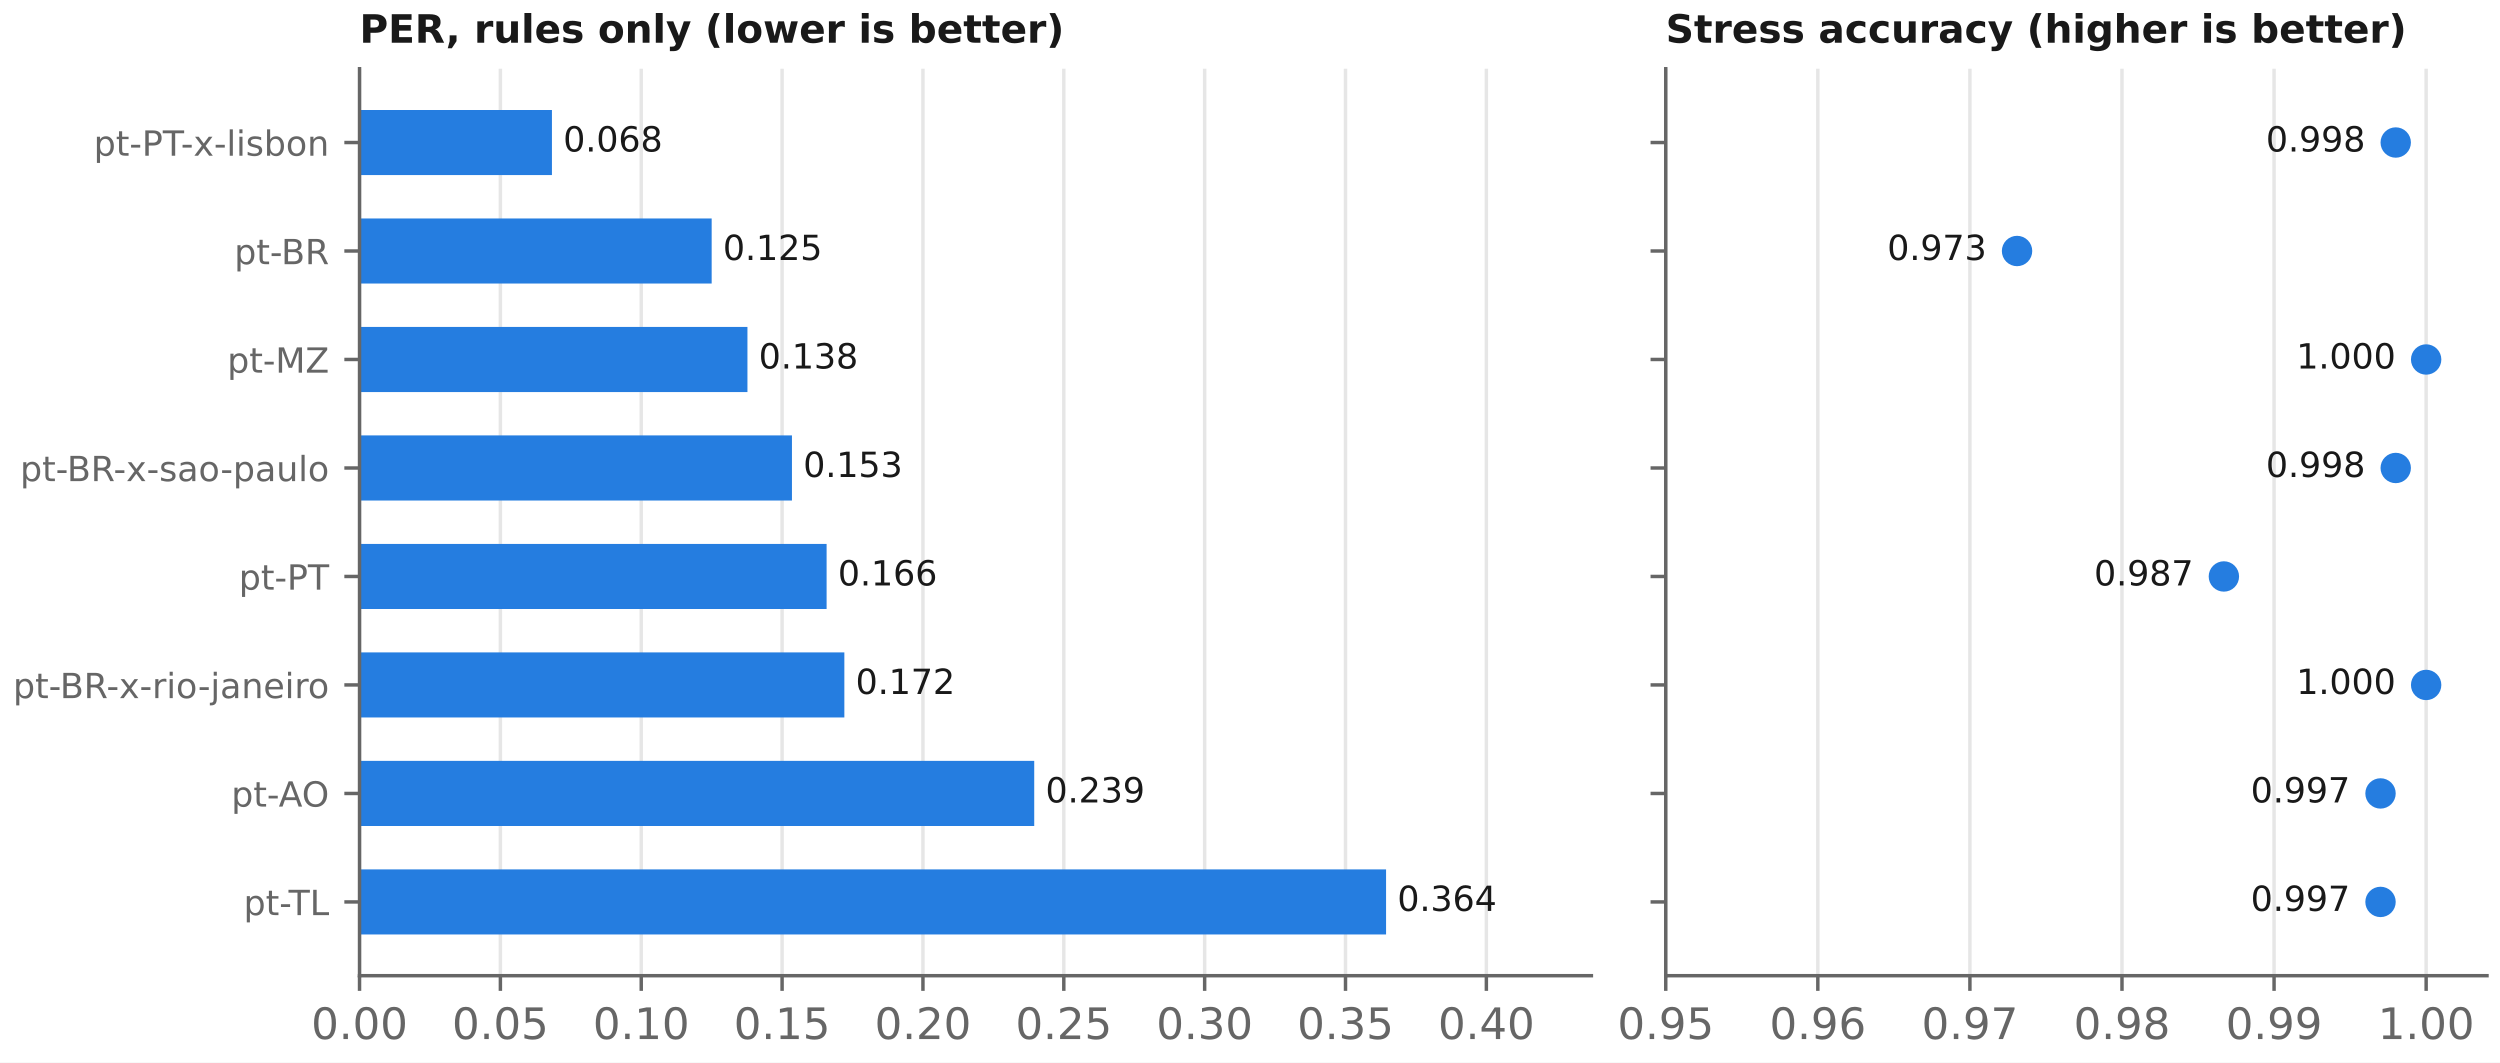
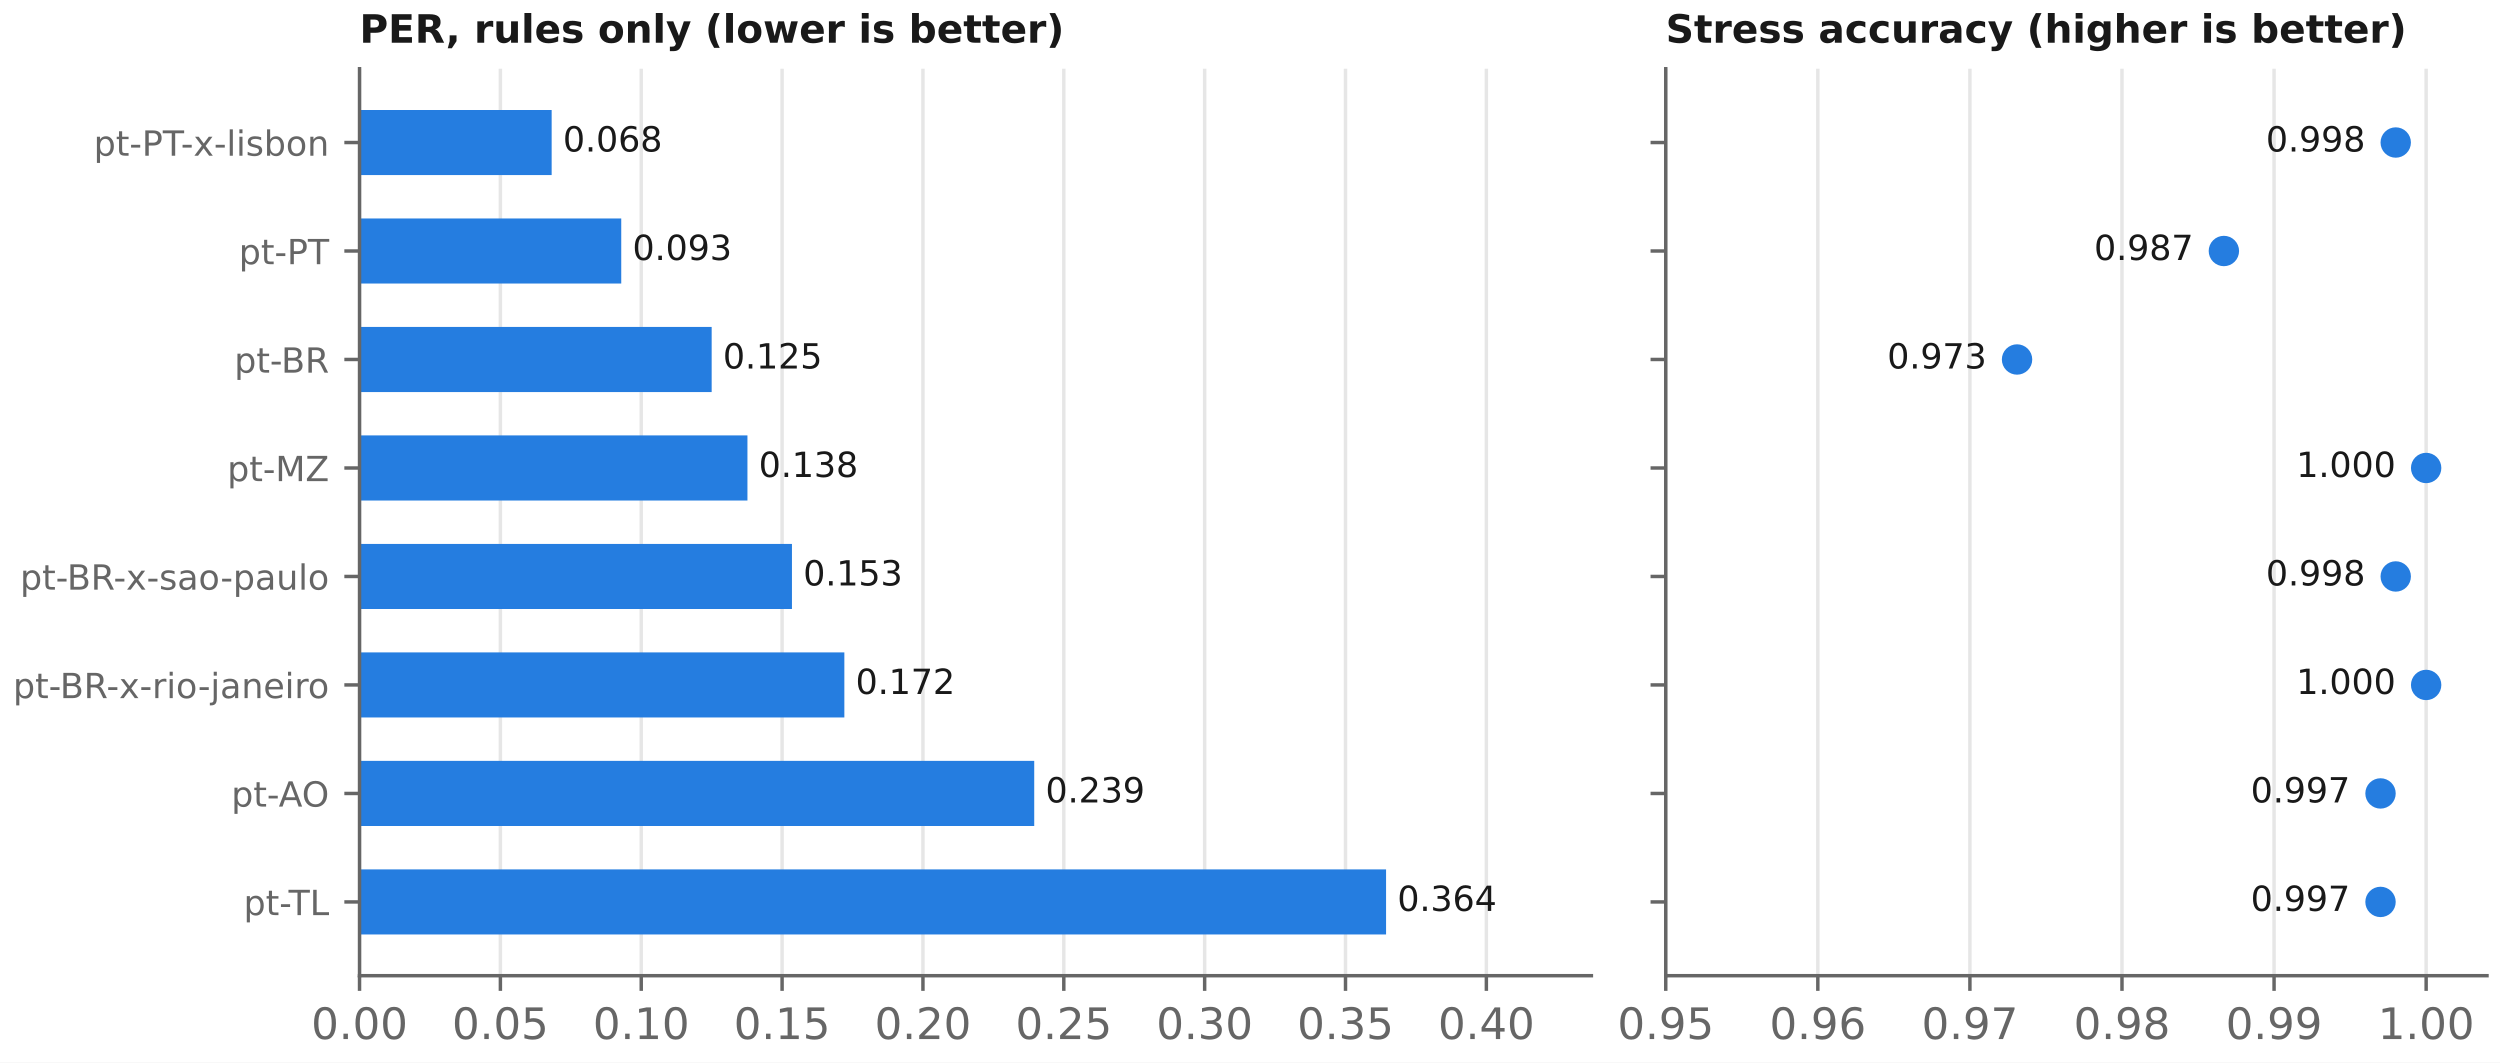
<svg xmlns="http://www.w3.org/2000/svg" xmlns:xlink="http://www.w3.org/1999/xlink" width="576pt" height="244.8pt" viewBox="0 0 576 244.8" version="1.1">
  <defs>
    <style type="text/css">*{stroke-linejoin: round; stroke-linecap: butt}</style>
  </defs>
  <g id="figure_1">
    <g id="patch_1">
      <path d="M 0 244.8  L 576 244.8  L 576 0  L 0 0  z " style="fill: #ffffff" />
    </g>
    <g id="axes_1">
      <g id="patch_2">
        <path d="M 82.836 224.8  L 366.654 224.8  L 366.654 15.839  L 82.836 15.839  z " style="fill: #ffffff" />
      </g>
      <g id="matplotlib.axis_1">
        <g id="xtick_1">
          <g id="line2d_1">
            <path d="M 82.836 224.8  L 82.836 15.839  " clip-path="url(#pa067309604)" style="fill: none; stroke: #e6e6e6; stroke-width: 0.8; stroke-linecap: square" />
          </g>
          <g id="line2d_2">
            <defs>
              <path id="m0db574f044" d="M 0 0  L 0 3.5  " style="stroke: #666666; stroke-width: 0.8" />
            </defs>
            <g>
              <use xlink:href="#m0db574f044" x="82.836" y="224.8" style="fill: #666666; stroke: #666666; stroke-width: 0.8" />
            </g>
          </g>
          <g id="text_1">
            <text style="font-size: 10px; font-family: 'DejaVu Sans', 'Bitstream Vera Sans', 'Computer Modern Sans Serif', 'Lucida Grande', 'Verdana', 'Geneva', 'Lucid', 'Arial', 'Helvetica', 'Avant Garde', sans-serif; text-anchor: middle; fill: #666666" x="82.836" y="239.397" transform="rotate(-0 82.83649 239.3974)">0.00</text>
          </g>
        </g>
        <g id="xtick_2">
          <g id="line2d_3">
            <path d="M 115.289 224.8  L 115.289 15.839  " clip-path="url(#pa067309604)" style="fill: none; stroke: #e6e6e6; stroke-width: 0.8; stroke-linecap: square" />
          </g>
          <g id="line2d_4">
            <g>
              <use xlink:href="#m0db574f044" x="115.289" y="224.8" style="fill: #666666; stroke: #666666; stroke-width: 0.8" />
            </g>
          </g>
          <g id="text_2">
            <text style="font-size: 10px; font-family: 'DejaVu Sans', 'Bitstream Vera Sans', 'Computer Modern Sans Serif', 'Lucida Grande', 'Verdana', 'Geneva', 'Lucid', 'Arial', 'Helvetica', 'Avant Garde', sans-serif; text-anchor: middle; fill: #666666" x="115.289" y="239.397" transform="rotate(-0 115.2892 239.3974)">0.05</text>
          </g>
        </g>
        <g id="xtick_3">
          <g id="line2d_5">
            <path d="M 147.742 224.8  L 147.742 15.839  " clip-path="url(#pa067309604)" style="fill: none; stroke: #e6e6e6; stroke-width: 0.8; stroke-linecap: square" />
          </g>
          <g id="line2d_6">
            <g>
              <use xlink:href="#m0db574f044" x="147.742" y="224.8" style="fill: #666666; stroke: #666666; stroke-width: 0.8" />
            </g>
          </g>
          <g id="text_3">
            <text style="font-size: 10px; font-family: 'DejaVu Sans', 'Bitstream Vera Sans', 'Computer Modern Sans Serif', 'Lucida Grande', 'Verdana', 'Geneva', 'Lucid', 'Arial', 'Helvetica', 'Avant Garde', sans-serif; text-anchor: middle; fill: #666666" x="147.742" y="239.397" transform="rotate(-0 147.7418 239.3974)">0.10</text>
          </g>
        </g>
        <g id="xtick_4">
          <g id="line2d_7">
            <path d="M 180.194 224.8  L 180.194 15.839  " clip-path="url(#pa067309604)" style="fill: none; stroke: #e6e6e6; stroke-width: 0.8; stroke-linecap: square" />
          </g>
          <g id="line2d_8">
            <g>
              <use xlink:href="#m0db574f044" x="180.194" y="224.8" style="fill: #666666; stroke: #666666; stroke-width: 0.8" />
            </g>
          </g>
          <g id="text_4">
            <text style="font-size: 10px; font-family: 'DejaVu Sans', 'Bitstream Vera Sans', 'Computer Modern Sans Serif', 'Lucida Grande', 'Verdana', 'Geneva', 'Lucid', 'Arial', 'Helvetica', 'Avant Garde', sans-serif; text-anchor: middle; fill: #666666" x="180.194" y="239.397" transform="rotate(-0 180.1945 239.3974)">0.15</text>
          </g>
        </g>
        <g id="xtick_5">
          <g id="line2d_9">
            <path d="M 212.647 224.8  L 212.647 15.839  " clip-path="url(#pa067309604)" style="fill: none; stroke: #e6e6e6; stroke-width: 0.8; stroke-linecap: square" />
          </g>
          <g id="line2d_10">
            <g>
              <use xlink:href="#m0db574f044" x="212.647" y="224.8" style="fill: #666666; stroke: #666666; stroke-width: 0.8" />
            </g>
          </g>
          <g id="text_5">
            <text style="font-size: 10px; font-family: 'DejaVu Sans', 'Bitstream Vera Sans', 'Computer Modern Sans Serif', 'Lucida Grande', 'Verdana', 'Geneva', 'Lucid', 'Arial', 'Helvetica', 'Avant Garde', sans-serif; text-anchor: middle; fill: #666666" x="212.647" y="239.397" transform="rotate(-0 212.6471 239.3974)">0.20</text>
          </g>
        </g>
        <g id="xtick_6">
          <g id="line2d_11">
            <path d="M 245.1 224.8  L 245.1 15.839  " clip-path="url(#pa067309604)" style="fill: none; stroke: #e6e6e6; stroke-width: 0.8; stroke-linecap: square" />
          </g>
          <g id="line2d_12">
            <g>
              <use xlink:href="#m0db574f044" x="245.1" y="224.8" style="fill: #666666; stroke: #666666; stroke-width: 0.8" />
            </g>
          </g>
          <g id="text_6">
            <text style="font-size: 10px; font-family: 'DejaVu Sans', 'Bitstream Vera Sans', 'Computer Modern Sans Serif', 'Lucida Grande', 'Verdana', 'Geneva', 'Lucid', 'Arial', 'Helvetica', 'Avant Garde', sans-serif; text-anchor: middle; fill: #666666" x="245.1" y="239.397" transform="rotate(-0 245.0998 239.3974)">0.25</text>
          </g>
        </g>
        <g id="xtick_7">
          <g id="line2d_13">
            <path d="M 277.552 224.8  L 277.552 15.839  " clip-path="url(#pa067309604)" style="fill: none; stroke: #e6e6e6; stroke-width: 0.8; stroke-linecap: square" />
          </g>
          <g id="line2d_14">
            <g>
              <use xlink:href="#m0db574f044" x="277.552" y="224.8" style="fill: #666666; stroke: #666666; stroke-width: 0.8" />
            </g>
          </g>
          <g id="text_7">
            <text style="font-size: 10px; font-family: 'DejaVu Sans', 'Bitstream Vera Sans', 'Computer Modern Sans Serif', 'Lucida Grande', 'Verdana', 'Geneva', 'Lucid', 'Arial', 'Helvetica', 'Avant Garde', sans-serif; text-anchor: middle; fill: #666666" x="277.552" y="239.397" transform="rotate(-0 277.5525 239.3974)">0.30</text>
          </g>
        </g>
        <g id="xtick_8">
          <g id="line2d_15">
            <path d="M 310.005 224.8  L 310.005 15.839  " clip-path="url(#pa067309604)" style="fill: none; stroke: #e6e6e6; stroke-width: 0.8; stroke-linecap: square" />
          </g>
          <g id="line2d_16">
            <g>
              <use xlink:href="#m0db574f044" x="310.005" y="224.8" style="fill: #666666; stroke: #666666; stroke-width: 0.8" />
            </g>
          </g>
          <g id="text_8">
            <text style="font-size: 10px; font-family: 'DejaVu Sans', 'Bitstream Vera Sans', 'Computer Modern Sans Serif', 'Lucida Grande', 'Verdana', 'Geneva', 'Lucid', 'Arial', 'Helvetica', 'Avant Garde', sans-serif; text-anchor: middle; fill: #666666" x="310.005" y="239.397" transform="rotate(-0 310.0051 239.3974)">0.35</text>
          </g>
        </g>
        <g id="xtick_9">
          <g id="line2d_17">
            <path d="M 342.458 224.8  L 342.458 15.839  " clip-path="url(#pa067309604)" style="fill: none; stroke: #e6e6e6; stroke-width: 0.8; stroke-linecap: square" />
          </g>
          <g id="line2d_18">
            <g>
              <use xlink:href="#m0db574f044" x="342.458" y="224.8" style="fill: #666666; stroke: #666666; stroke-width: 0.8" />
            </g>
          </g>
          <g id="text_9">
            <text style="font-size: 10px; font-family: 'DejaVu Sans', 'Bitstream Vera Sans', 'Computer Modern Sans Serif', 'Lucida Grande', 'Verdana', 'Geneva', 'Lucid', 'Arial', 'Helvetica', 'Avant Garde', sans-serif; text-anchor: middle; fill: #666666" x="342.458" y="239.397" transform="rotate(-0 342.4578 239.3974)">0.40</text>
          </g>
        </g>
      </g>
      <g id="matplotlib.axis_2">
        <g id="ytick_1">
          <g id="line2d_19">
            <defs>
              <path id="m9a97e96fcf" d="M 0 0  L -3.5 0  " style="stroke: #666666; stroke-width: 0.8" />
            </defs>
            <g>
              <use xlink:href="#m9a97e96fcf" x="82.836" y="32.836" style="fill: #666666; stroke: #666666; stroke-width: 0.8" />
            </g>
          </g>
          <g id="text_10">
            <text style="font-size: 8px; font-family: 'DejaVu Sans', 'Bitstream Vera Sans', 'Computer Modern Sans Serif', 'Lucida Grande', 'Verdana', 'Geneva', 'Lucid', 'Arial', 'Helvetica', 'Avant Garde', sans-serif; text-anchor: end; fill: #666666" x="75.836" y="35.875" transform="rotate(-0 75.83649 35.87503)">pt-PT-x-lisbon</text>
          </g>
        </g>
        <g id="ytick_2">
          <g id="line2d_20">
            <g>
              <use xlink:href="#m9a97e96fcf" x="82.836" y="57.831" style="fill: #666666; stroke: #666666; stroke-width: 0.8" />
            </g>
          </g>
          <g id="text_11">
-             <text style="font-size: 8px; font-family: 'DejaVu Sans', 'Bitstream Vera Sans', 'Computer Modern Sans Serif', 'Lucida Grande', 'Verdana', 'Geneva', 'Lucid', 'Arial', 'Helvetica', 'Avant Garde', sans-serif; text-anchor: end; fill: #666666" x="75.836" y="60.87" transform="rotate(-0 75.83649 60.87004)">pt-BR</text>
+             <text style="font-size: 8px; font-family: 'DejaVu Sans', 'Bitstream Vera Sans', 'Computer Modern Sans Serif', 'Lucida Grande', 'Verdana', 'Geneva', 'Lucid', 'Arial', 'Helvetica', 'Avant Garde', sans-serif; text-anchor: end; fill: #666666" x="75.836" y="60.87" transform="rotate(-0 75.83649 60.87004)">pt-PT</text>
          </g>
        </g>
        <g id="ytick_3">
          <g id="line2d_21">
            <g>
              <use xlink:href="#m9a97e96fcf" x="82.836" y="82.826" style="fill: #666666; stroke: #666666; stroke-width: 0.8" />
            </g>
          </g>
          <g id="text_12">
-             <text style="font-size: 8px; font-family: 'DejaVu Sans', 'Bitstream Vera Sans', 'Computer Modern Sans Serif', 'Lucida Grande', 'Verdana', 'Geneva', 'Lucid', 'Arial', 'Helvetica', 'Avant Garde', sans-serif; text-anchor: end; fill: #666666" x="75.836" y="85.865" transform="rotate(-0 75.83649 85.86537)">pt-MZ</text>
+             <text style="font-size: 8px; font-family: 'DejaVu Sans', 'Bitstream Vera Sans', 'Computer Modern Sans Serif', 'Lucida Grande', 'Verdana', 'Geneva', 'Lucid', 'Arial', 'Helvetica', 'Avant Garde', sans-serif; text-anchor: end; fill: #666666" x="75.836" y="85.865" transform="rotate(-0 75.83649 85.86537)">pt-BR</text>
          </g>
        </g>
        <g id="ytick_4">
          <g id="line2d_22">
            <g>
              <use xlink:href="#m9a97e96fcf" x="82.836" y="107.822" style="fill: #666666; stroke: #666666; stroke-width: 0.8" />
            </g>
          </g>
          <g id="text_13">
-             <text style="font-size: 8px; font-family: 'DejaVu Sans', 'Bitstream Vera Sans', 'Computer Modern Sans Serif', 'Lucida Grande', 'Verdana', 'Geneva', 'Lucid', 'Arial', 'Helvetica', 'Avant Garde', sans-serif; text-anchor: end; fill: #666666" x="75.836" y="110.861" transform="rotate(-0 75.83649 110.861)">pt-BR-x-sao-paulo</text>
+             <text style="font-size: 8px; font-family: 'DejaVu Sans', 'Bitstream Vera Sans', 'Computer Modern Sans Serif', 'Lucida Grande', 'Verdana', 'Geneva', 'Lucid', 'Arial', 'Helvetica', 'Avant Garde', sans-serif; text-anchor: end; fill: #666666" x="75.836" y="110.861" transform="rotate(-0 75.83649 110.8607)">pt-MZ</text>
          </g>
        </g>
        <g id="ytick_5">
          <g id="line2d_23">
            <g>
              <use xlink:href="#m9a97e96fcf" x="82.836" y="132.817" style="fill: #666666; stroke: #666666; stroke-width: 0.8" />
            </g>
          </g>
          <g id="text_14">
-             <text style="font-size: 8px; font-family: 'DejaVu Sans', 'Bitstream Vera Sans', 'Computer Modern Sans Serif', 'Lucida Grande', 'Verdana', 'Geneva', 'Lucid', 'Arial', 'Helvetica', 'Avant Garde', sans-serif; text-anchor: end; fill: #666666" x="75.836" y="135.856" transform="rotate(-0 75.83649 135.856)">pt-PT</text>
+             <text style="font-size: 8px; font-family: 'DejaVu Sans', 'Bitstream Vera Sans', 'Computer Modern Sans Serif', 'Lucida Grande', 'Verdana', 'Geneva', 'Lucid', 'Arial', 'Helvetica', 'Avant Garde', sans-serif; text-anchor: end; fill: #666666" x="75.836" y="135.856" transform="rotate(-0 75.83649 135.8563)">pt-BR-x-sao-paulo</text>
          </g>
        </g>
        <g id="ytick_6">
          <g id="line2d_24">
            <g>
              <use xlink:href="#m9a97e96fcf" x="82.836" y="157.812" style="fill: #666666; stroke: #666666; stroke-width: 0.8" />
            </g>
          </g>
          <g id="text_15">
            <text style="font-size: 8px; font-family: 'DejaVu Sans', 'Bitstream Vera Sans', 'Computer Modern Sans Serif', 'Lucida Grande', 'Verdana', 'Geneva', 'Lucid', 'Arial', 'Helvetica', 'Avant Garde', sans-serif; text-anchor: end; fill: #666666" x="75.836" y="160.852" transform="rotate(-0 75.83649 160.8517)">pt-BR-x-rio-janeiro</text>
          </g>
        </g>
        <g id="ytick_7">
          <g id="line2d_25">
            <g>
              <use xlink:href="#m9a97e96fcf" x="82.836" y="182.808" style="fill: #666666; stroke: #666666; stroke-width: 0.8" />
            </g>
          </g>
          <g id="text_16">
            <text style="font-size: 8px; font-family: 'DejaVu Sans', 'Bitstream Vera Sans', 'Computer Modern Sans Serif', 'Lucida Grande', 'Verdana', 'Geneva', 'Lucid', 'Arial', 'Helvetica', 'Avant Garde', sans-serif; text-anchor: end; fill: #666666" x="75.836" y="185.847" transform="rotate(-0 75.83649 185.8467)">pt-AO</text>
          </g>
        </g>
        <g id="ytick_8">
          <g id="line2d_26">
            <g>
              <use xlink:href="#m9a97e96fcf" x="82.836" y="207.803" style="fill: #666666; stroke: #666666; stroke-width: 0.8" />
            </g>
          </g>
          <g id="text_17">
            <text style="font-size: 8px; font-family: 'DejaVu Sans', 'Bitstream Vera Sans', 'Computer Modern Sans Serif', 'Lucida Grande', 'Verdana', 'Geneva', 'Lucid', 'Arial', 'Helvetica', 'Avant Garde', sans-serif; text-anchor: end; fill: #666666" x="75.836" y="210.842" transform="rotate(-0 75.83649 210.842)">pt-TL</text>
          </g>
        </g>
      </g>
      <g id="patch_3">
-         <path d="M 82.836 25.337  L 127.167 25.337  L 127.167 40.334  L 82.836 40.334  z " clip-path="url(#pa067309604)" style="fill: #257de0" />
+         <path d="M 82.836 25.337  L 127.102 25.337  L 127.102 40.334  L 82.836 40.334  z " clip-path="url(#pa067309604)" style="fill: #257de0" />
      </g>
      <g id="patch_4">
-         <path d="M 82.836 50.332  L 163.968 50.332  L 163.968 65.33  L 82.836 65.33  z " clip-path="url(#pa067309604)" style="fill: #257de0" />
+         <path d="M 82.836 50.332  L 143.134 50.332  L 143.134 65.33  L 82.836 65.33  z " clip-path="url(#pa067309604)" style="fill: #257de0" />
      </g>
      <g id="patch_5">
-         <path d="M 82.836 75.328  L 172.211 75.328  L 172.211 90.325  L 82.836 90.325  z " clip-path="url(#pa067309604)" style="fill: #257de0" />
+         <path d="M 82.836 75.328  L 163.968 75.328  L 163.968 90.325  L 82.836 90.325  z " clip-path="url(#pa067309604)" style="fill: #257de0" />
      </g>
      <g id="patch_6">
-         <path d="M 82.836 100.323  L 182.466 100.323  L 182.466 115.32  L 82.836 115.32  z " clip-path="url(#pa067309604)" style="fill: #257de0" />
+         <path d="M 82.836 100.323  L 172.211 100.323  L 172.211 115.32  L 82.836 115.32  z " clip-path="url(#pa067309604)" style="fill: #257de0" />
      </g>
      <g id="patch_7">
-         <path d="M 82.836 125.318  L 190.45 125.318  L 190.45 140.316  L 82.836 140.316  z " clip-path="url(#pa067309604)" style="fill: #257de0" />
+         <path d="M 82.836 125.318  L 182.466 125.318  L 182.466 140.316  L 82.836 140.316  z " clip-path="url(#pa067309604)" style="fill: #257de0" />
      </g>
      <g id="patch_8">
        <path d="M 82.836 150.314  L 194.539 150.314  L 194.539 165.311  L 82.836 165.311  z " clip-path="url(#pa067309604)" style="fill: #257de0" />
      </g>
      <g id="patch_9">
        <path d="M 82.836 175.309  L 238.285 175.309  L 238.285 190.306  L 82.836 190.306  z " clip-path="url(#pa067309604)" style="fill: #257de0" />
      </g>
      <g id="patch_10">
        <path d="M 82.836 200.304  L 319.351 200.304  L 319.351 215.302  L 82.836 215.302  z " clip-path="url(#pa067309604)" style="fill: #257de0" />
      </g>
      <g id="patch_11">
        <path d="M 82.836 224.8  L 82.836 15.839  " style="fill: none; stroke: #666666; stroke-width: 0.8; stroke-linejoin: miter; stroke-linecap: square" />
      </g>
      <g id="patch_12">
        <path d="M 82.836 224.8  L 366.654 224.8  " style="fill: none; stroke: #666666; stroke-width: 0.8; stroke-linejoin: miter; stroke-linecap: square" />
      </g>
      <g id="text_18">
-         <text style="font-size: 8px; font-family: 'DejaVu Sans', 'Bitstream Vera Sans', 'Computer Modern Sans Serif', 'Lucida Grande', 'Verdana', 'Geneva', 'Lucid', 'Arial', 'Helvetica', 'Avant Garde', sans-serif; text-anchor: start; fill: #191919" x="129.763" y="34.914" transform="rotate(-0 129.763 34.91378)">0.068</text>
+         <text style="font-size: 8px; font-family: 'DejaVu Sans', 'Bitstream Vera Sans', 'Computer Modern Sans Serif', 'Lucida Grande', 'Verdana', 'Geneva', 'Lucid', 'Arial', 'Helvetica', 'Avant Garde', sans-serif; text-anchor: start; fill: #191919" x="129.698" y="34.914" transform="rotate(-0 129.6981 34.91378)">0.068</text>
      </g>
      <g id="text_19">
-         <text style="font-size: 8px; font-family: 'DejaVu Sans', 'Bitstream Vera Sans', 'Computer Modern Sans Serif', 'Lucida Grande', 'Verdana', 'Geneva', 'Lucid', 'Arial', 'Helvetica', 'Avant Garde', sans-serif; text-anchor: start; fill: #191919" x="166.564" y="59.909" transform="rotate(-0 166.5644 59.90911)">0.125</text>
+         <text style="font-size: 8px; font-family: 'DejaVu Sans', 'Bitstream Vera Sans', 'Computer Modern Sans Serif', 'Lucida Grande', 'Verdana', 'Geneva', 'Lucid', 'Arial', 'Helvetica', 'Avant Garde', sans-serif; text-anchor: start; fill: #191919" x="145.73" y="59.909" transform="rotate(-0 145.7297 59.90911)">0.093</text>
      </g>
      <g id="text_20">
-         <text style="font-size: 8px; font-family: 'DejaVu Sans', 'Bitstream Vera Sans', 'Computer Modern Sans Serif', 'Lucida Grande', 'Verdana', 'Geneva', 'Lucid', 'Arial', 'Helvetica', 'Avant Garde', sans-serif; text-anchor: start; fill: #191919" x="174.807" y="84.904" transform="rotate(-0 174.8073 84.90443)">0.138</text>
+         <text style="font-size: 8px; font-family: 'DejaVu Sans', 'Bitstream Vera Sans', 'Computer Modern Sans Serif', 'Lucida Grande', 'Verdana', 'Geneva', 'Lucid', 'Arial', 'Helvetica', 'Avant Garde', sans-serif; text-anchor: start; fill: #191919" x="166.564" y="84.904" transform="rotate(-0 166.5644 84.90443)">0.125</text>
      </g>
      <g id="text_21">
-         <text style="font-size: 8px; font-family: 'DejaVu Sans', 'Bitstream Vera Sans', 'Computer Modern Sans Serif', 'Lucida Grande', 'Verdana', 'Geneva', 'Lucid', 'Arial', 'Helvetica', 'Avant Garde', sans-serif; text-anchor: start; fill: #191919" x="185.062" y="109.9" transform="rotate(-0 185.0624 109.8998)">0.153</text>
+         <text style="font-size: 8px; font-family: 'DejaVu Sans', 'Bitstream Vera Sans', 'Computer Modern Sans Serif', 'Lucida Grande', 'Verdana', 'Geneva', 'Lucid', 'Arial', 'Helvetica', 'Avant Garde', sans-serif; text-anchor: start; fill: #191919" x="174.807" y="109.9" transform="rotate(-0 174.8073 109.8998)">0.138</text>
      </g>
      <g id="text_22">
-         <text style="font-size: 8px; font-family: 'DejaVu Sans', 'Bitstream Vera Sans', 'Computer Modern Sans Serif', 'Lucida Grande', 'Verdana', 'Geneva', 'Lucid', 'Arial', 'Helvetica', 'Avant Garde', sans-serif; text-anchor: start; fill: #191919" x="193.046" y="134.895" transform="rotate(-0 193.0457 134.8951)">0.166</text>
+         <text style="font-size: 8px; font-family: 'DejaVu Sans', 'Bitstream Vera Sans', 'Computer Modern Sans Serif', 'Lucida Grande', 'Verdana', 'Geneva', 'Lucid', 'Arial', 'Helvetica', 'Avant Garde', sans-serif; text-anchor: start; fill: #191919" x="185.062" y="134.895" transform="rotate(-0 185.0624 134.8951)">0.153</text>
      </g>
      <g id="text_23">
        <text style="font-size: 8px; font-family: 'DejaVu Sans', 'Bitstream Vera Sans', 'Computer Modern Sans Serif', 'Lucida Grande', 'Verdana', 'Geneva', 'Lucid', 'Arial', 'Helvetica', 'Avant Garde', sans-serif; text-anchor: start; fill: #191919" x="197.135" y="159.89" transform="rotate(-0 197.1348 159.8904)">0.172</text>
      </g>
      <g id="text_24">
        <text style="font-size: 8px; font-family: 'DejaVu Sans', 'Bitstream Vera Sans', 'Computer Modern Sans Serif', 'Lucida Grande', 'Verdana', 'Geneva', 'Lucid', 'Arial', 'Helvetica', 'Avant Garde', sans-serif; text-anchor: start; fill: #191919" x="240.881" y="184.886" transform="rotate(-0 240.8809 184.8857)">0.239</text>
      </g>
      <g id="text_25">
        <text style="font-size: 8px; font-family: 'DejaVu Sans', 'Bitstream Vera Sans', 'Computer Modern Sans Serif', 'Lucida Grande', 'Verdana', 'Geneva', 'Lucid', 'Arial', 'Helvetica', 'Avant Garde', sans-serif; text-anchor: start; fill: #191919" x="321.948" y="209.881" transform="rotate(-0 321.9477 209.8811)">0.364</text>
      </g>
      <g id="text_26">
        <text style="font-weight: 700; font-size: 9px; font-family: 'DejaVu Sans', 'Bitstream Vera Sans', 'Computer Modern Sans Serif', 'Lucida Grande', 'Verdana', 'Geneva', 'Lucid', 'Arial', 'Helvetica', 'Avant Garde', sans-serif; text-anchor: start; fill: #191919" x="82.836" y="9.839" transform="rotate(-0 82.83649 9.838834)">PER, rules only (lower is better)</text>
      </g>
    </g>
    <g id="axes_2">
      <g id="patch_13">
        <path d="M 383.788 224.8  L 573 224.8  L 573 15.839  L 383.788 15.839  z " style="fill: #ffffff" />
      </g>
      <g id="matplotlib.axis_3">
        <g id="xtick_10">
          <g id="line2d_27">
            <path d="M 383.788 224.8  L 383.788 15.839  " clip-path="url(#paff09547ee)" style="fill: none; stroke: #e6e6e6; stroke-width: 0.8; stroke-linecap: square" />
          </g>
          <g id="line2d_28">
            <g>
              <use xlink:href="#m0db574f044" x="383.788" y="224.8" style="fill: #666666; stroke: #666666; stroke-width: 0.8" />
            </g>
          </g>
          <g id="text_27">
            <text style="font-size: 10px; font-family: 'DejaVu Sans', 'Bitstream Vera Sans', 'Computer Modern Sans Serif', 'Lucida Grande', 'Verdana', 'Geneva', 'Lucid', 'Arial', 'Helvetica', 'Avant Garde', sans-serif; text-anchor: middle; fill: #666666" x="383.788" y="239.397" transform="rotate(-0 383.7878 239.3974)">0.95</text>
          </g>
        </g>
        <g id="xtick_11">
          <g id="line2d_29">
            <path d="M 418.827 224.8  L 418.827 15.839  " clip-path="url(#paff09547ee)" style="fill: none; stroke: #e6e6e6; stroke-width: 0.8; stroke-linecap: square" />
          </g>
          <g id="line2d_30">
            <g>
              <use xlink:href="#m0db574f044" x="418.827" y="224.8" style="fill: #666666; stroke: #666666; stroke-width: 0.8" />
            </g>
          </g>
          <g id="text_28">
            <text style="font-size: 10px; font-family: 'DejaVu Sans', 'Bitstream Vera Sans', 'Computer Modern Sans Serif', 'Lucida Grande', 'Verdana', 'Geneva', 'Lucid', 'Arial', 'Helvetica', 'Avant Garde', sans-serif; text-anchor: middle; fill: #666666" x="418.827" y="239.397" transform="rotate(-0 418.827 239.3974)">0.96</text>
          </g>
        </g>
        <g id="xtick_12">
          <g id="line2d_31">
            <path d="M 453.866 224.8  L 453.866 15.839  " clip-path="url(#paff09547ee)" style="fill: none; stroke: #e6e6e6; stroke-width: 0.8; stroke-linecap: square" />
          </g>
          <g id="line2d_32">
            <g>
              <use xlink:href="#m0db574f044" x="453.866" y="224.8" style="fill: #666666; stroke: #666666; stroke-width: 0.8" />
            </g>
          </g>
          <g id="text_29">
            <text style="font-size: 10px; font-family: 'DejaVu Sans', 'Bitstream Vera Sans', 'Computer Modern Sans Serif', 'Lucida Grande', 'Verdana', 'Geneva', 'Lucid', 'Arial', 'Helvetica', 'Avant Garde', sans-serif; text-anchor: middle; fill: #666666" x="453.866" y="239.397" transform="rotate(-0 453.8663 239.3974)">0.97</text>
          </g>
        </g>
        <g id="xtick_13">
          <g id="line2d_33">
            <path d="M 488.906 224.8  L 488.906 15.839  " clip-path="url(#paff09547ee)" style="fill: none; stroke: #e6e6e6; stroke-width: 0.8; stroke-linecap: square" />
          </g>
          <g id="line2d_34">
            <g>
              <use xlink:href="#m0db574f044" x="488.906" y="224.8" style="fill: #666666; stroke: #666666; stroke-width: 0.8" />
            </g>
          </g>
          <g id="text_30">
            <text style="font-size: 10px; font-family: 'DejaVu Sans', 'Bitstream Vera Sans', 'Computer Modern Sans Serif', 'Lucida Grande', 'Verdana', 'Geneva', 'Lucid', 'Arial', 'Helvetica', 'Avant Garde', sans-serif; text-anchor: middle; fill: #666666" x="488.906" y="239.397" transform="rotate(-0 488.9055 239.3974)">0.98</text>
          </g>
        </g>
        <g id="xtick_14">
          <g id="line2d_35">
            <path d="M 523.945 224.8  L 523.945 15.839  " clip-path="url(#paff09547ee)" style="fill: none; stroke: #e6e6e6; stroke-width: 0.8; stroke-linecap: square" />
          </g>
          <g id="line2d_36">
            <g>
              <use xlink:href="#m0db574f044" x="523.945" y="224.8" style="fill: #666666; stroke: #666666; stroke-width: 0.8" />
            </g>
          </g>
          <g id="text_31">
            <text style="font-size: 10px; font-family: 'DejaVu Sans', 'Bitstream Vera Sans', 'Computer Modern Sans Serif', 'Lucida Grande', 'Verdana', 'Geneva', 'Lucid', 'Arial', 'Helvetica', 'Avant Garde', sans-serif; text-anchor: middle; fill: #666666" x="523.945" y="239.397" transform="rotate(-0 523.9448 239.3974)">0.99</text>
          </g>
        </g>
        <g id="xtick_15">
          <g id="line2d_37">
            <path d="M 558.984 224.8  L 558.984 15.839  " clip-path="url(#paff09547ee)" style="fill: none; stroke: #e6e6e6; stroke-width: 0.8; stroke-linecap: square" />
          </g>
          <g id="line2d_38">
            <g>
              <use xlink:href="#m0db574f044" x="558.984" y="224.8" style="fill: #666666; stroke: #666666; stroke-width: 0.8" />
            </g>
          </g>
          <g id="text_32">
            <text style="font-size: 10px; font-family: 'DejaVu Sans', 'Bitstream Vera Sans', 'Computer Modern Sans Serif', 'Lucida Grande', 'Verdana', 'Geneva', 'Lucid', 'Arial', 'Helvetica', 'Avant Garde', sans-serif; text-anchor: middle; fill: #666666" x="558.984" y="239.397" transform="rotate(-0 558.9841 239.3974)">1.00</text>
          </g>
        </g>
      </g>
      <g id="matplotlib.axis_4">
        <g id="ytick_9">
          <g id="line2d_39">
            <g>
              <use xlink:href="#m9a97e96fcf" x="383.788" y="32.836" style="fill: #666666; stroke: #666666; stroke-width: 0.8" />
            </g>
          </g>
        </g>
        <g id="ytick_10">
          <g id="line2d_40">
            <g>
              <use xlink:href="#m9a97e96fcf" x="383.788" y="57.831" style="fill: #666666; stroke: #666666; stroke-width: 0.8" />
            </g>
          </g>
        </g>
        <g id="ytick_11">
          <g id="line2d_41">
            <g>
              <use xlink:href="#m9a97e96fcf" x="383.788" y="82.826" style="fill: #666666; stroke: #666666; stroke-width: 0.8" />
            </g>
          </g>
        </g>
        <g id="ytick_12">
          <g id="line2d_42">
            <g>
              <use xlink:href="#m9a97e96fcf" x="383.788" y="107.822" style="fill: #666666; stroke: #666666; stroke-width: 0.8" />
            </g>
          </g>
        </g>
        <g id="ytick_13">
          <g id="line2d_43">
            <g>
              <use xlink:href="#m9a97e96fcf" x="383.788" y="132.817" style="fill: #666666; stroke: #666666; stroke-width: 0.8" />
            </g>
          </g>
        </g>
        <g id="ytick_14">
          <g id="line2d_44">
            <g>
              <use xlink:href="#m9a97e96fcf" x="383.788" y="157.812" style="fill: #666666; stroke: #666666; stroke-width: 0.8" />
            </g>
          </g>
        </g>
        <g id="ytick_15">
          <g id="line2d_45">
            <g>
              <use xlink:href="#m9a97e96fcf" x="383.788" y="182.808" style="fill: #666666; stroke: #666666; stroke-width: 0.8" />
            </g>
          </g>
        </g>
        <g id="ytick_16">
          <g id="line2d_46">
            <g>
              <use xlink:href="#m9a97e96fcf" x="383.788" y="207.803" style="fill: #666666; stroke: #666666; stroke-width: 0.8" />
            </g>
          </g>
        </g>
      </g>
      <g id="patch_14">
        <path d="M 383.788 224.8  L 383.788 15.839  " style="fill: none; stroke: #666666; stroke-width: 0.8; stroke-linejoin: miter; stroke-linecap: square" />
      </g>
      <g id="patch_15">
        <path d="M 383.788 224.8  L 573 224.8  " style="fill: none; stroke: #666666; stroke-width: 0.8; stroke-linejoin: miter; stroke-linecap: square" />
      </g>
      <g id="PathCollection_1">
        <defs>
          <path id="mc776bb2d2c" d="M 0 3  C 0.796 3 1.559 2.684 2.121 2.121  C 2.684 1.559 3 0.796 3 0  C 3 -0.796 2.684 -1.559 2.121 -2.121  C 1.559 -2.684 0.796 -3 0 -3  C -0.796 -3 -1.559 -2.684 -2.121 -2.121  C -2.684 -1.559 -3 -0.796 -3 0  C -3 0.796 -2.684 1.559 -2.121 2.121  C -1.559 2.684 -0.796 3 0 3  z " style="stroke: #257de0" />
        </defs>
        <g clip-path="url(#paff09547ee)">
          <use xlink:href="#mc776bb2d2c" x="551.976" y="32.836" style="fill: #257de0; stroke: #257de0" />
-           <use xlink:href="#mc776bb2d2c" x="464.728" y="57.831" style="fill: #257de0; stroke: #257de0" />
-           <use xlink:href="#mc776bb2d2c" x="558.984" y="82.826" style="fill: #257de0; stroke: #257de0" />
-           <use xlink:href="#mc776bb2d2c" x="551.976" y="107.822" style="fill: #257de0; stroke: #257de0" />
-           <use xlink:href="#mc776bb2d2c" x="512.382" y="132.817" style="fill: #257de0; stroke: #257de0" />
+           <use xlink:href="#mc776bb2d2c" x="512.382" y="57.831" style="fill: #257de0; stroke: #257de0" />
+           <use xlink:href="#mc776bb2d2c" x="464.728" y="82.826" style="fill: #257de0; stroke: #257de0" />
+           <use xlink:href="#mc776bb2d2c" x="558.984" y="107.822" style="fill: #257de0; stroke: #257de0" />
+           <use xlink:href="#mc776bb2d2c" x="551.976" y="132.817" style="fill: #257de0; stroke: #257de0" />
          <use xlink:href="#mc776bb2d2c" x="558.984" y="157.812" style="fill: #257de0; stroke: #257de0" />
          <use xlink:href="#mc776bb2d2c" x="548.472" y="182.808" style="fill: #257de0; stroke: #257de0" />
          <use xlink:href="#mc776bb2d2c" x="548.472" y="207.803" style="fill: #257de0; stroke: #257de0" />
        </g>
      </g>
      <g id="text_33">
        <text style="font-size: 8px; font-family: 'DejaVu Sans', 'Bitstream Vera Sans', 'Computer Modern Sans Serif', 'Lucida Grande', 'Verdana', 'Geneva', 'Lucid', 'Arial', 'Helvetica', 'Avant Garde', sans-serif; text-anchor: end; fill: #191919" x="544.968" y="34.914" transform="rotate(-0 544.9684 34.91378)">0.998</text>
      </g>
      <g id="text_34">
-         <text style="font-size: 8px; font-family: 'DejaVu Sans', 'Bitstream Vera Sans', 'Computer Modern Sans Serif', 'Lucida Grande', 'Verdana', 'Geneva', 'Lucid', 'Arial', 'Helvetica', 'Avant Garde', sans-serif; text-anchor: end; fill: #191919" x="457.721" y="59.909" transform="rotate(-0 457.7206 59.90911)">0.973</text>
+         <text style="font-size: 8px; font-family: 'DejaVu Sans', 'Bitstream Vera Sans', 'Computer Modern Sans Serif', 'Lucida Grande', 'Verdana', 'Geneva', 'Lucid', 'Arial', 'Helvetica', 'Avant Garde', sans-serif; text-anchor: end; fill: #191919" x="505.374" y="59.909" transform="rotate(-0 505.374 59.90911)">0.987</text>
      </g>
      <g id="text_35">
-         <text style="font-size: 8px; font-family: 'DejaVu Sans', 'Bitstream Vera Sans', 'Computer Modern Sans Serif', 'Lucida Grande', 'Verdana', 'Geneva', 'Lucid', 'Arial', 'Helvetica', 'Avant Garde', sans-serif; text-anchor: end; fill: #191919" x="551.976" y="84.904" transform="rotate(-0 551.9762 84.90443)">1.000</text>
+         <text style="font-size: 8px; font-family: 'DejaVu Sans', 'Bitstream Vera Sans', 'Computer Modern Sans Serif', 'Lucida Grande', 'Verdana', 'Geneva', 'Lucid', 'Arial', 'Helvetica', 'Avant Garde', sans-serif; text-anchor: end; fill: #191919" x="457.721" y="84.904" transform="rotate(-0 457.7206 84.90443)">0.973</text>
      </g>
      <g id="text_36">
-         <text style="font-size: 8px; font-family: 'DejaVu Sans', 'Bitstream Vera Sans', 'Computer Modern Sans Serif', 'Lucida Grande', 'Verdana', 'Geneva', 'Lucid', 'Arial', 'Helvetica', 'Avant Garde', sans-serif; text-anchor: end; fill: #191919" x="544.968" y="109.9" transform="rotate(-0 544.9684 109.8998)">0.998</text>
+         <text style="font-size: 8px; font-family: 'DejaVu Sans', 'Bitstream Vera Sans', 'Computer Modern Sans Serif', 'Lucida Grande', 'Verdana', 'Geneva', 'Lucid', 'Arial', 'Helvetica', 'Avant Garde', sans-serif; text-anchor: end; fill: #191919" x="551.976" y="109.9" transform="rotate(-0 551.9762 109.8998)">1.000</text>
      </g>
      <g id="text_37">
-         <text style="font-size: 8px; font-family: 'DejaVu Sans', 'Bitstream Vera Sans', 'Computer Modern Sans Serif', 'Lucida Grande', 'Verdana', 'Geneva', 'Lucid', 'Arial', 'Helvetica', 'Avant Garde', sans-serif; text-anchor: end; fill: #191919" x="505.374" y="134.895" transform="rotate(-0 505.374 134.8951)">0.987</text>
+         <text style="font-size: 8px; font-family: 'DejaVu Sans', 'Bitstream Vera Sans', 'Computer Modern Sans Serif', 'Lucida Grande', 'Verdana', 'Geneva', 'Lucid', 'Arial', 'Helvetica', 'Avant Garde', sans-serif; text-anchor: end; fill: #191919" x="544.968" y="134.895" transform="rotate(-0 544.9684 134.8951)">0.998</text>
      </g>
      <g id="text_38">
        <text style="font-size: 8px; font-family: 'DejaVu Sans', 'Bitstream Vera Sans', 'Computer Modern Sans Serif', 'Lucida Grande', 'Verdana', 'Geneva', 'Lucid', 'Arial', 'Helvetica', 'Avant Garde', sans-serif; text-anchor: end; fill: #191919" x="551.976" y="159.89" transform="rotate(-0 551.9762 159.8904)">1.000</text>
      </g>
      <g id="text_39">
        <text style="font-size: 8px; font-family: 'DejaVu Sans', 'Bitstream Vera Sans', 'Computer Modern Sans Serif', 'Lucida Grande', 'Verdana', 'Geneva', 'Lucid', 'Arial', 'Helvetica', 'Avant Garde', sans-serif; text-anchor: end; fill: #191919" x="541.464" y="184.886" transform="rotate(-0 541.4644 184.8857)">0.997</text>
      </g>
      <g id="text_40">
        <text style="font-size: 8px; font-family: 'DejaVu Sans', 'Bitstream Vera Sans', 'Computer Modern Sans Serif', 'Lucida Grande', 'Verdana', 'Geneva', 'Lucid', 'Arial', 'Helvetica', 'Avant Garde', sans-serif; text-anchor: end; fill: #191919" x="541.464" y="209.881" transform="rotate(-0 541.4644 209.8811)">0.997</text>
      </g>
      <g id="text_41">
        <text style="font-weight: 700; font-size: 9px; font-family: 'DejaVu Sans', 'Bitstream Vera Sans', 'Computer Modern Sans Serif', 'Lucida Grande', 'Verdana', 'Geneva', 'Lucid', 'Arial', 'Helvetica', 'Avant Garde', sans-serif; text-anchor: start; fill: #191919" x="383.788" y="9.839" transform="rotate(-0 383.7878 9.838834)">Stress accuracy (higher is better)</text>
      </g>
    </g>
  </g>
  <defs>
    <clipPath id="pa067309604">
      <rect x="82.836" y="15.839" width="283.818" height="208.961" />
    </clipPath>
    <clipPath id="paff09547ee">
      <rect x="383.788" y="15.839" width="189.212" height="208.961" />
    </clipPath>
  </defs>
</svg>
